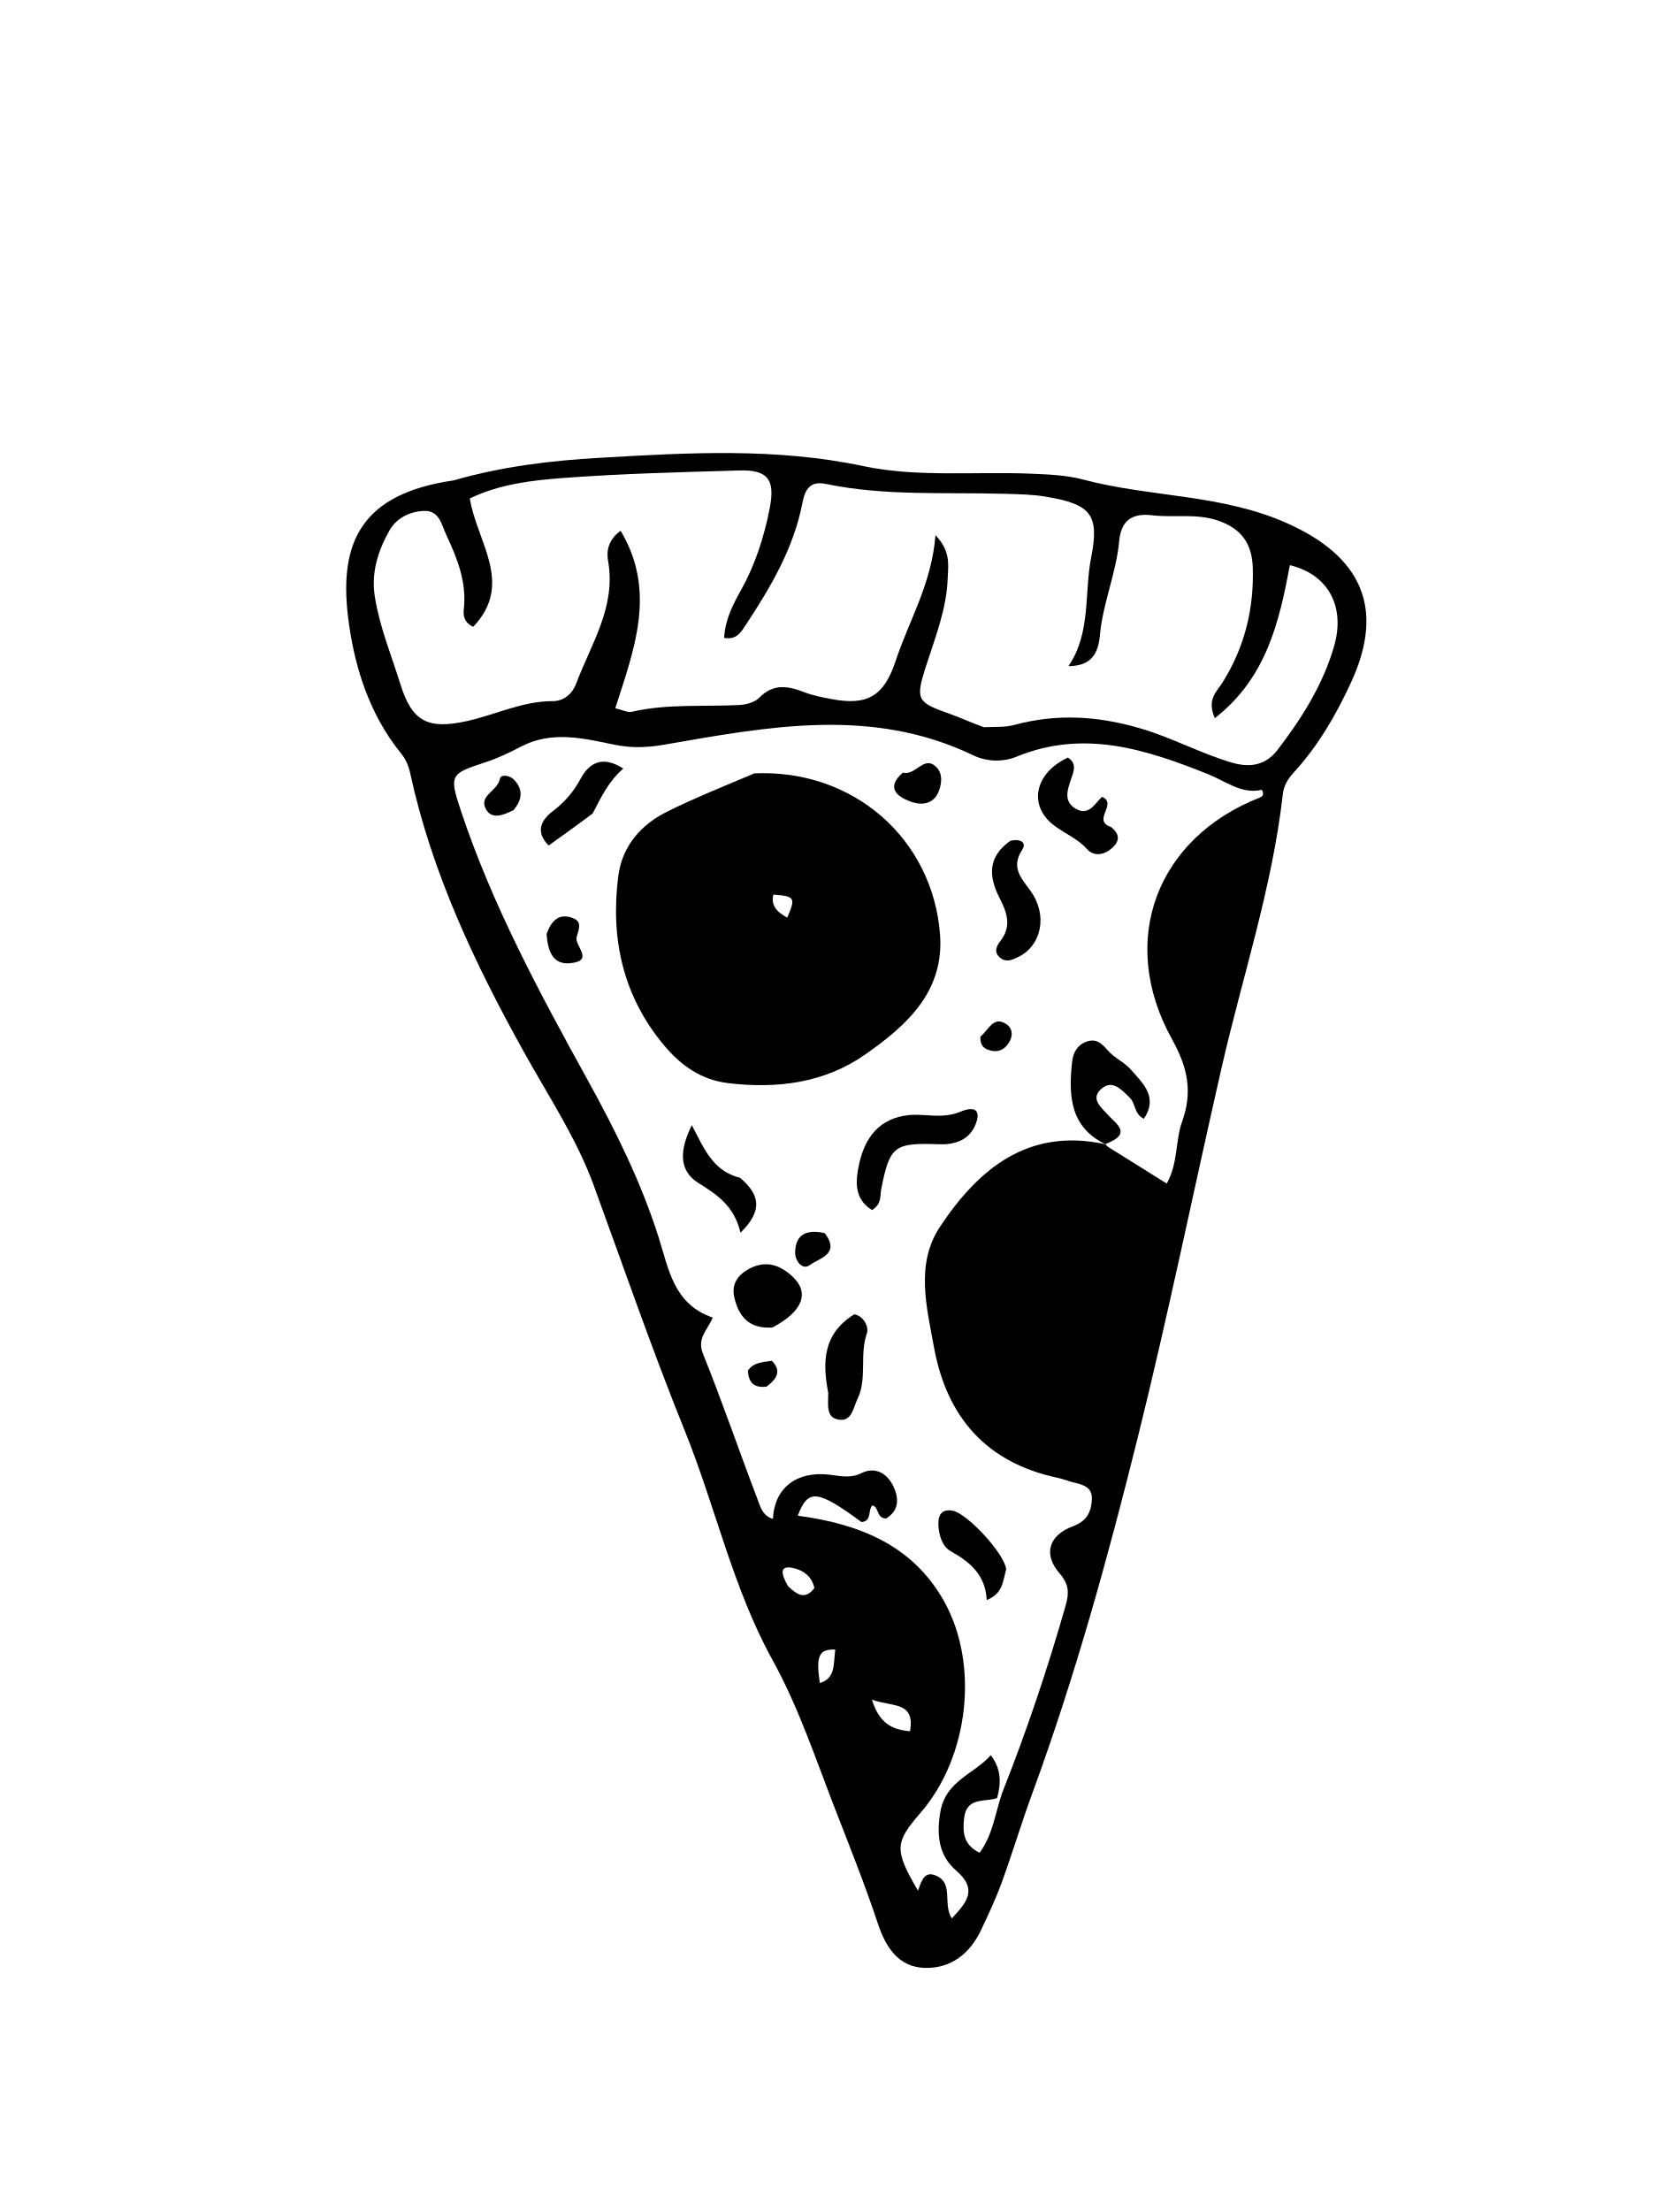
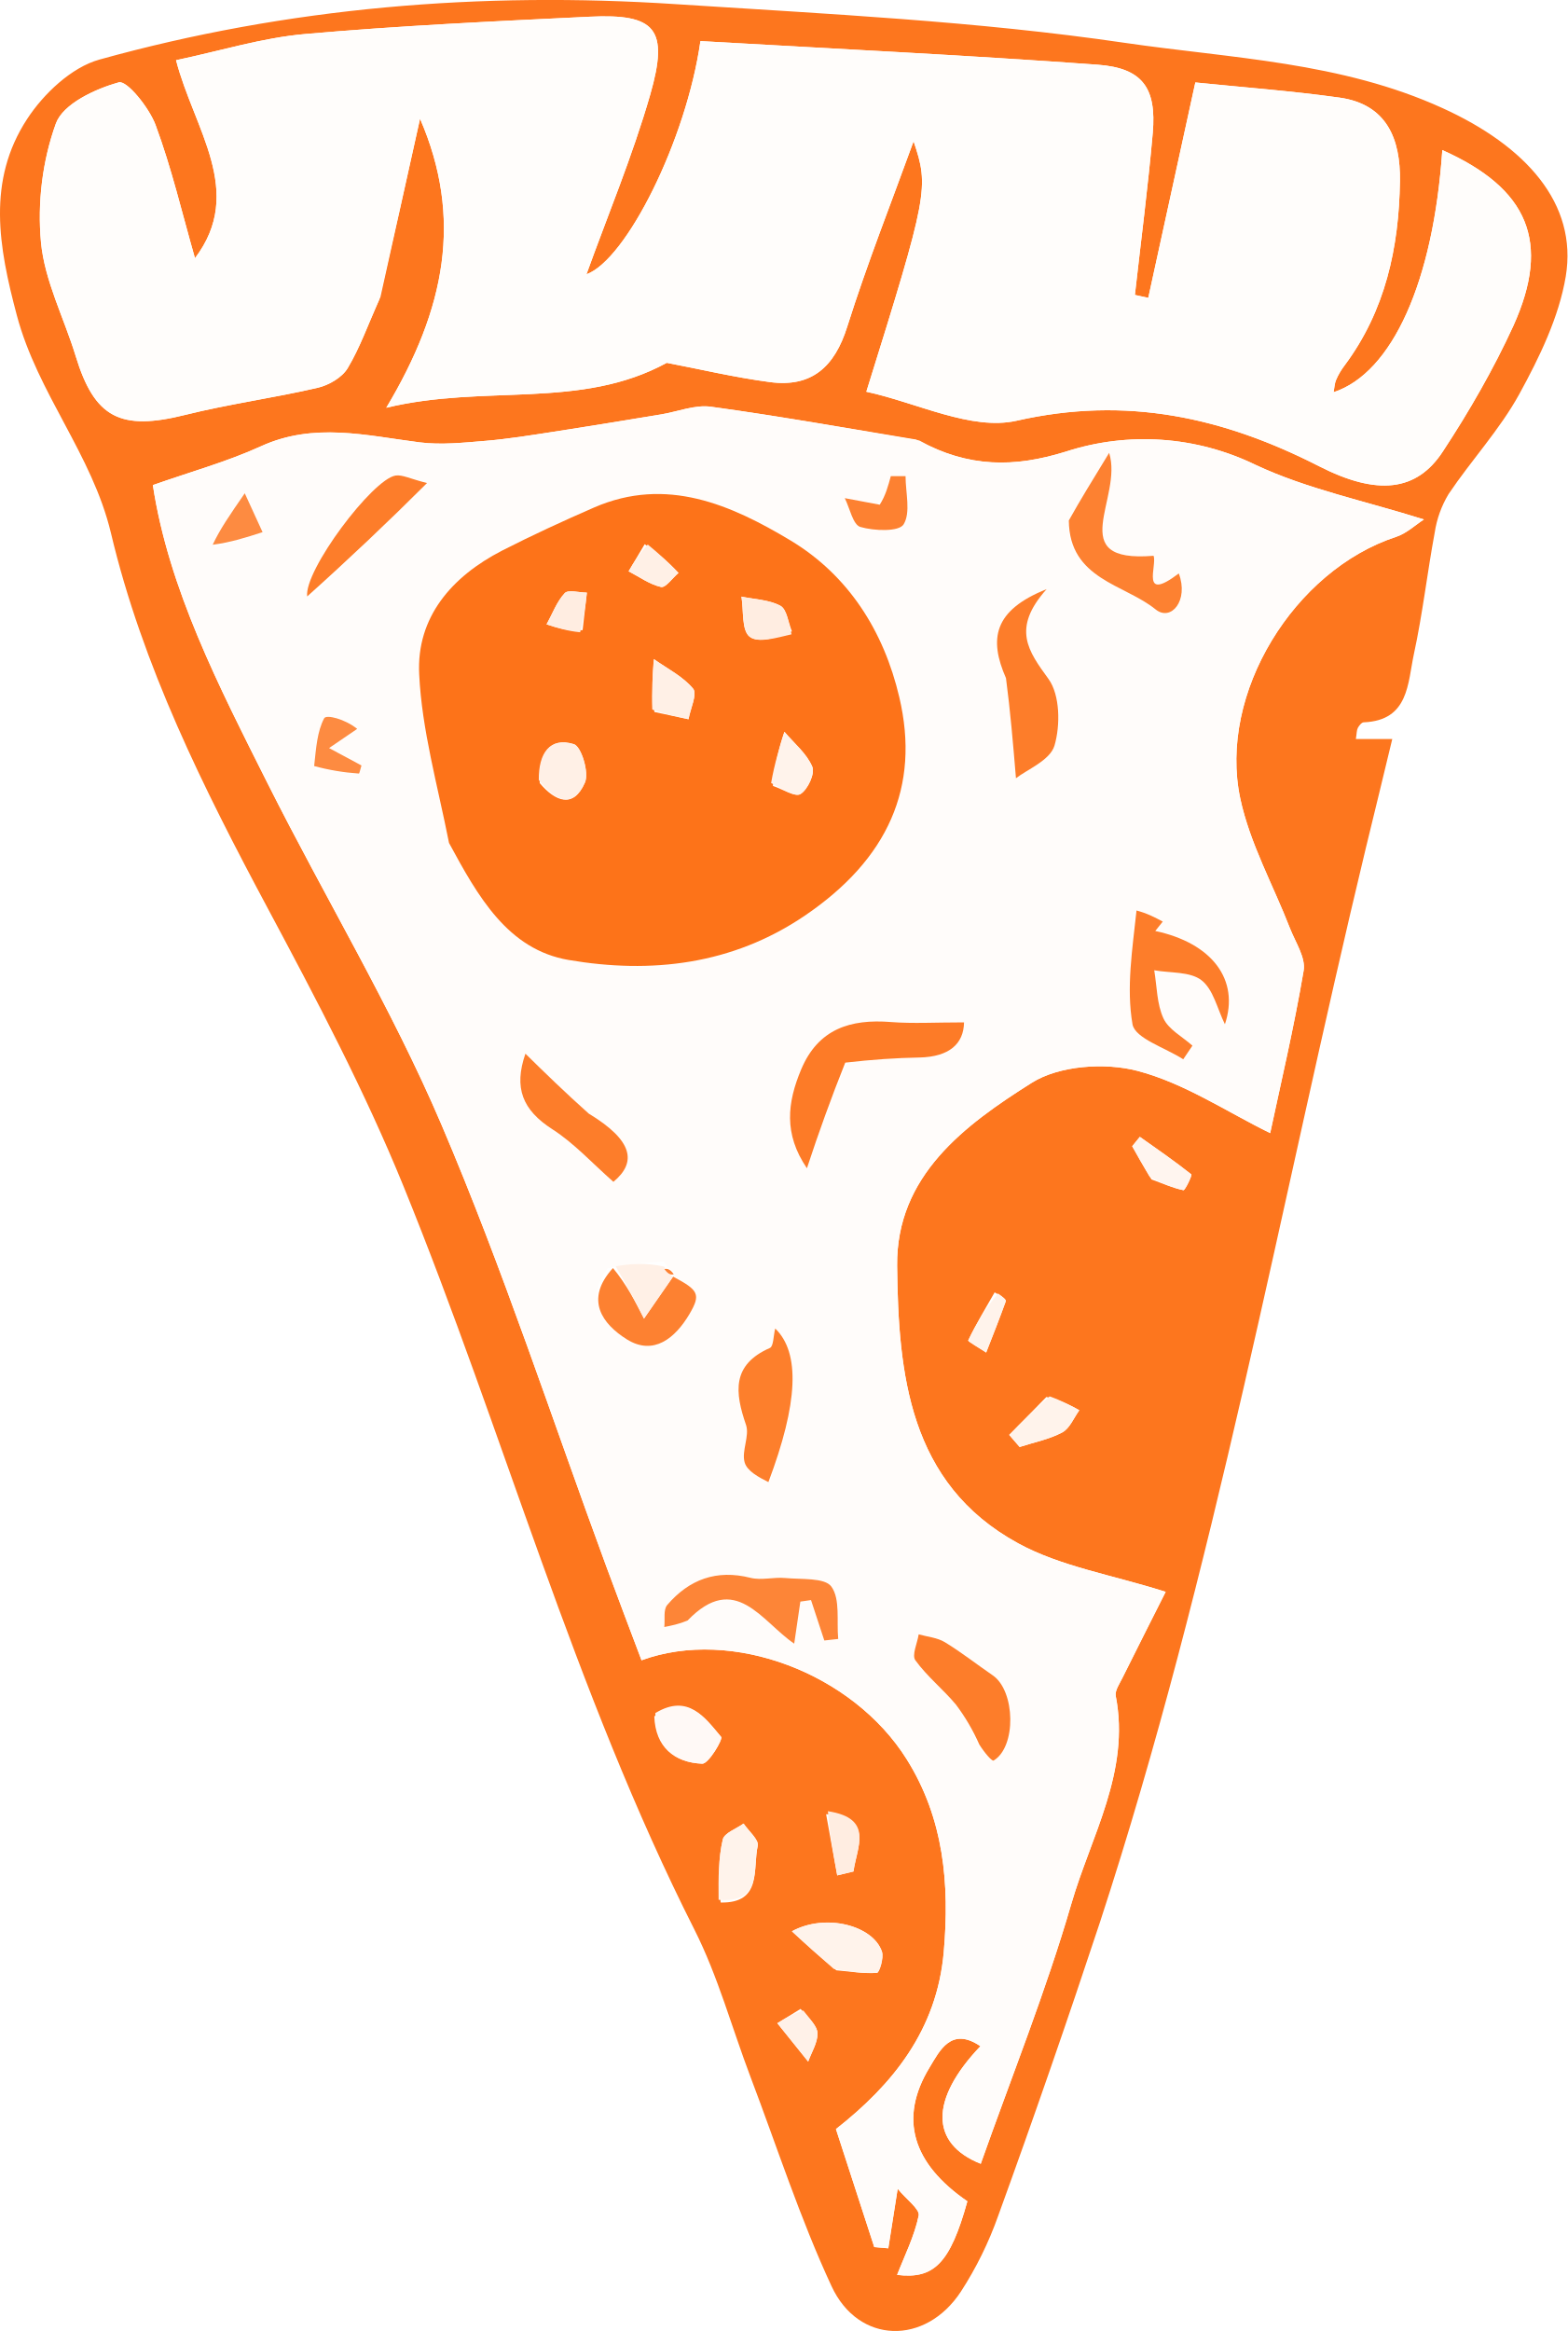
- <svg xmlns="http://www.w3.org/2000/svg" version="1.1" id="Layer_1" x="0px" y="0px" width="100%" viewBox="0 0 304 400" enable-background="new 0 0 304 400" xml:space="preserve">
-   <path fill="#000000" opacity="1" stroke="none" d=" M82.078,86.912   C90.994,84.355 99.761,83.326 108.548,82.822   C124.461,81.909 140.264,80.951 156.231,84.326   C166.019,86.394 176.471,85.272 186.619,85.7   C189.762,85.833 192.993,85.958 196.005,86.759   C208.144,89.983 220.984,89.359 232.835,94.628   C246.383,100.651 250.669,110.025 244.481,123.447   C241.751,129.369 238.501,134.972 234.063,139.801   C233.007,140.95 232.303,142.152 232.124,143.73   C230.206,160.637 224.789,176.773 221.027,193.269   C215.928,215.625 211.347,238.093 205.807,260.357   C200.418,282.011 194.494,303.464 186.805,324.42   C184.857,329.73 183.236,335.16 181.301,340.476   C180.224,343.437 178.882,346.31 177.531,349.162   C175.51,353.428 172.113,356.131 167.364,356.019   C162.442,355.902 160.18,352.013 158.844,347.984   C156.485,340.87 153.698,333.936 150.992,326.957   C147.506,317.963 144.479,308.816 139.781,300.303   C132.574,287.242 129.46,272.564 123.909,258.837   C117.981,244.175 112.835,229.225 107.409,214.377   C104.355,206.02 99.288,198.375 94.919,190.525   C85.978,174.463 78.145,157.97 74.222,139.865   C73.943,138.576 73.461,137.398 72.568,136.298   C66.723,129.1 64.027,120.291 62.975,111.557   C61.333,97.916 65.558,89.306 82.078,86.912  M181.337,324.363   C185.755,313.243 189.564,301.92 192.845,290.41   C193.494,288.133 193.428,286.596 191.716,284.623   C188.744,281.197 189.745,277.759 194.16,276.116   C196.723,275.163 197.455,273.487 197.577,271.274   C197.714,268.783 195.601,268.563 193.844,268.082   C193.043,267.863 192.267,267.542 191.458,267.372   C178.534,264.661 171.323,256.43 169.008,243.745   C167.669,236.414 165.62,228.651 170.113,221.904   C177.107,211.399 186.104,203.971 200.022,207.009   C200.022,207.009 199.99,206.99 200.47,207.464   C203.953,209.642 207.437,211.82 211.122,214.123   C213.2,210.442 212.651,206.411 213.91,202.9   C215.835,197.536 214.934,193.145 212.087,188.025   C202.186,170.216 209.252,151.604 228.017,144.269   C228.457,144.097 228.805,143.711 228.329,142.89   C224.691,143.738 221.807,141.34 218.621,140.066   C207.357,135.563 196.116,131.895 183.937,136.899   C181.521,137.891 178.58,137.83 176.101,136.64   C157.716,127.812 138.909,131.483 120.146,134.731   C117.122,135.255 114.283,135.359 111.282,134.745   C105.596,133.583 99.866,132.123 94.214,135.1   C92.159,136.183 90.026,137.189 87.823,137.908   C81.535,139.961 81.241,140.177 83.348,146.528   C89.039,163.675 97.583,179.525 106.264,195.255   C111.352,204.475 115.99,213.798 119.182,223.849   C120.993,229.551 121.889,235.966 128.973,238.368   C128.014,240.657 126.068,242.105 127.193,244.889   C130.679,253.522 133.683,262.349 137.006,271.05   C137.529,272.417 137.911,274.216 139.859,274.786   C140.134,269.193 144.116,266.086 150.099,266.793   C152.081,267.028 153.886,267.501 155.884,266.506   C158.167,265.368 160.267,266.361 161.419,268.449   C162.699,270.767 162.865,273.174 160.347,274.719   C158.501,274.652 159.137,272.639 157.849,272.349   C156.999,273.236 157.822,275.214 155.879,275.355   C147.893,269.474 146.202,269.313 144.362,274.214   C155.342,275.666 165.1,279.461 170.818,289.663   C177.286,301.202 175.243,317.939 166.611,327.909   C161.872,333.382 161.8,334.634 166.107,342.051   C166.665,340.487 167.206,338.643 168.945,339.177   C172.825,340.368 170.455,344.466 172.249,347.053   C174.901,344.177 177.037,341.863 172.966,338.358   C169.9,335.718 169.441,332.056 170.147,327.847   C171.102,322.153 176.19,321.033 179.284,317.541   C181.177,320.033 181.18,322.505 180.429,325.294   C178.188,326.069 174.91,325.053 174.463,328.9   C174.162,331.488 174.331,333.756 177.256,335.191   C179.626,332.004 179.995,328.367 181.337,324.363  M178.038,131.568   C179.852,131.451 181.745,131.633 183.465,131.168   C191.236,129.066 198.682,129.504 206.496,131.816   C212.112,133.478 217.197,136.265 222.774,137.934   C226.456,139.036 229.168,138.287 231.198,135.635   C235.554,129.945 239.397,123.881 241.41,116.899   C243.481,109.714 240.341,103.922 233.405,102.247   C231.476,112.52 229.158,122.662 219.826,129.924   C218.34,126.522 220.157,125.15 221.164,123.555   C225.201,117.165 226.931,110.172 226.692,102.663   C226.556,98.391 224.669,95.625 220.377,94.173   C216.407,92.83 212.441,93.695 208.519,93.222   C204.698,92.76 202.847,94.301 202.513,97.924   C201.977,103.742 199.539,109.145 199.024,114.998   C198.671,119.01 196.753,120.498 193.334,120.514   C197.452,114.505 196.161,107.367 197.456,100.797   C198.999,92.977 197.279,91.226 189.305,89.862   C186.863,89.444 184.344,89.409 181.856,89.336   C171.057,89.021 160.203,89.778 149.506,87.562   C146.766,86.994 145.722,88.271 145.209,90.943   C143.645,99.105 139.504,106.149 135.002,112.984   C134.159,114.265 133.33,115.821 131.035,115.406   C131.219,112.069 132.612,109.412 134.043,106.846   C136.67,102.135 138.284,97.116 139.298,91.853   C140.277,86.772 138.972,84.961 133.766,85.114   C123.133,85.425 112.487,85.681 101.885,86.475   C96.201,86.9 90.401,87.586 85.011,90.171   C86.259,98.003 93.073,105.591 85.627,113.398   C83.936,112.583 83.796,111.348 83.925,110.214   C84.481,105.346 82.755,101.043 80.768,96.797   C79.881,94.9 79.504,92.297 76.675,92.432   C74.084,92.556 71.721,93.737 70.432,96.043   C68.384,99.706 67.138,103.599 67.828,107.964   C68.693,113.436 70.818,118.516 72.442,123.748   C74.554,130.552 77.41,132.023 84.519,130.447   C89.696,129.3 94.553,126.833 100.02,126.849   C102.052,126.855 103.593,125.454 104.234,123.738   C106.927,116.531 111.524,109.811 110.033,101.471   C109.683,99.511 110.185,97.569 112.304,96.021   C118.877,107.011 114.722,117.538 111.333,128.136   C112.728,128.46 113.587,128.944 114.295,128.779   C120.696,127.294 127.208,127.871 133.672,127.551   C134.941,127.488 136.538,127.096 137.361,126.25   C139.919,123.62 142.576,124.077 145.529,125.226   C147.065,125.823 148.727,126.137 150.357,126.452   C156.929,127.722 159.952,125.982 162.061,119.591   C164.469,112.294 168.597,105.621 169.275,96.821   C172.104,99.741 171.566,102.317 171.488,104.61   C171.3,110.168 169.232,115.316 167.553,120.535   C165.627,126.524 165.904,127.063 171.717,129.09   C173.599,129.746 175.408,130.612 178.038,131.568  M164.675,313.206   C165.614,307.754 161.487,308.844 157.773,307.491   C159.06,311.573 161.199,312.922 164.675,313.206  M142.592,286.959   C144.117,288.403 145.648,289.581 147.366,287.297   C146.9,285.216 145.484,284.216 143.912,283.779   C141.022,282.977 141.202,284.543 142.592,286.959  M151.142,298.43   C148.208,298.314 147.601,299.559 148.353,304.483   C151.25,303.616 150.79,301.026 151.142,298.43  z" />
-   <path fill="#000000" opacity="1" stroke="none" d=" M136.506,139.912   C154.345,139.116 168.732,151.655 170.096,168.987   C170.917,179.421 164.036,185.537 156.567,190.768   C149.163,195.953 140.565,197.019 131.681,195.942   C126.927,195.365 123.291,192.804 120.314,189.293   C112.723,180.341 110.413,169.81 111.889,158.437   C112.572,153.175 115.903,149.254 120.597,146.9   C125.644,144.369 130.915,142.286 136.506,139.912  M142.449,166.01   C144.02,162.426 143.845,162.13 139.946,161.848   C139.498,163.721 140.429,164.93 142.449,166.01  z" />
-   <path fill="#000000" opacity="1" stroke="none" d=" M173.651,201.18   C176.837,199.829 177.444,201.238 176.492,203.512   C175.319,206.31 172.731,207.116 169.906,207.013   C161.796,206.716 161.002,207.301 159.461,215.126   C159.214,216.379 159.574,217.847 157.794,218.915   C154.45,216.873 154.807,213.5 155.49,210.461   C156.54,205.792 159.125,202.296 164.419,201.74   C167.379,201.428 170.392,202.478 173.651,201.18  z" />
-   <path fill="#000000" opacity="1" stroke="none" d=" M200.04,207.016   C193.6,203.886 193.349,198.2 193.99,192.172   C194.177,190.415 194.96,188.966 196.751,188.4   C198.431,187.869 199.41,188.814 200.486,190.061   C201.642,191.4 203.464,192.162 204.627,193.497   C206.783,195.973 209.631,198.458 206.991,202.4   C205.181,201.53 205.518,199.653 204.465,198.621   C203.024,197.211 201.381,195.303 199.424,196.879   C197.159,198.702 199.211,200.301 200.558,201.771   C202.02,203.366 204.841,205.047 200.3,206.864   C199.99,206.99 200.022,207.009 200.04,207.016  z" />
-   <path fill="#000000" opacity="1" stroke="none" d=" M182.844,152.101   C184.659,151.708 185.849,152.39 184.96,153.756   C182.9,156.917 184.742,158.783 186.46,161.152   C189.654,165.559 188.478,171.096 184.236,173.144   C183.191,173.649 182.083,174.171 180.986,173.274   C179.739,172.256 180.347,171.113 181.046,170.207   C183.142,167.49 182.178,165.027 180.831,162.37   C178.961,158.679 178.607,155.064 182.844,152.101  z" />
-   <path fill="#000000" opacity="1" stroke="none" d=" M201.03,149.61   C203.114,151.25 202.262,152.641 200.832,153.746   C199.536,154.748 197.814,154.854 196.733,153.643   C195.022,151.725 192.702,150.818 190.752,149.345   C185.977,145.737 187.227,139.817 193.254,137.055   C194.938,138.157 194.272,139.606 193.794,141.004   C193.134,142.939 192.422,144.999 194.651,146.306   C197.026,147.699 198.097,145.376 199.412,144.158   C202.342,145.433 197.493,148.424 201.03,149.61  z" />
-   <path fill="#000000" opacity="1" stroke="none" d=" M139.763,240.168   C135.449,240.447 133.643,238.071 132.874,234.702   C132.32,232.273 133.529,230.591 135.697,229.475   C138.683,227.939 141.227,228.905 143.417,230.955   C146.535,233.874 145.281,237.267 139.763,240.168  z" />
-   <path fill="#000000" opacity="1" stroke="none" d=" M149.872,251.981   C148.742,246.171 149.037,241.24 154.568,237.783   C156.209,237.999 157.281,240.038 156.864,241.221   C155.485,245.138 156.982,249.384 155.136,253.155   C154.37,254.72 154.183,257.161 151.827,256.835   C149.405,256.5 149.872,254.196 149.872,251.981  z" />
-   <path fill="#000000" opacity="1" stroke="none" d=" M182.08,283.904   C181.438,286.071 181.532,288.261 178.552,289.474   C178.306,284.815 175.467,282.573 172.007,280.617   C170.497,279.763 169.866,277.704 169.802,275.811   C169.742,274.03 170.46,272.9 172.489,273.332   C175.017,273.869 181.682,280.924 182.08,283.904  z" />
-   <path fill="#000000" opacity="1" stroke="none" d=" M107.246,147.168   C104.479,149.251 101.952,151.054 99.279,152.963   C96.687,150.354 98.088,148.22 100.079,146.713   C102.259,145.064 103.819,143.182 105.122,140.784   C106.684,137.91 109.138,136.679 112.788,139.047   C110.13,141.361 108.815,144.13 107.246,147.168  z" />
-   <path fill="#000000" opacity="1" stroke="none" d=" M133.907,213.073   C137.496,216.109 138.098,218.998 133.991,223.007   C132.833,218.117 129.724,216.116 126.344,213.993   C122.819,211.779 122.927,208.108 125.186,203.559   C127.452,207.903 129.056,211.887 133.907,213.073  z" />
-   <path fill="#000000" opacity="1" stroke="none" d=" M163.362,139.786   C165.795,140.36 167.208,136.49 169.47,138.82   C170.484,139.863 170.43,141.307 170.066,142.583   C169.214,145.573 166.813,145.837 164.514,144.921   C162.317,144.047 160.28,142.511 163.362,139.786  z" />
-   <path fill="#000000" opacity="1" stroke="none" d=" M98.902,168.991   C99.773,166.493 101.182,165.225 103.502,166.034   C105.416,166.702 104.773,167.918 104.34,169.551   C103.928,171.104 107.666,173.838 103.147,174.26   C99.992,174.554 99.139,172.025 98.902,168.991  z" />
-   <path fill="#000000" opacity="1" stroke="none" d=" M92.908,146.579   C90.9,147.56 88.846,148.309 87.851,146.235   C86.711,143.861 90.097,143.054 90.457,140.896   C90.599,140.044 92.229,140.246 92.985,141.03   C94.588,142.694 94.654,144.503 92.908,146.579  z" />
-   <path fill="#000000" opacity="1" stroke="none" d=" M149.243,223.09   C152.144,226.936 148.151,227.642 146.583,228.84   C145.214,229.885 143.84,228.148 143.883,226.511   C143.967,223.292 145.963,222.361 149.243,223.09  z" />
-   <path fill="#000000" opacity="1" stroke="none" d=" M177.406,187.544   C178.905,186.305 179.72,183.834 181.968,185.186   C183.254,185.959 183.378,187.412 182.517,188.715   C181.556,190.17 180.178,190.513 178.596,189.836   C177.778,189.485 177.346,188.783 177.406,187.544  z" />
-   <path fill="#000000" opacity="1" stroke="none" d=" M138.686,250.872   C136.197,251.141 135.463,249.888 135.318,247.974   C136.404,246.411 138.072,246.448 139.677,246.187   C141.468,248.049 140.601,249.439 138.686,250.872  z" />
+ <svg xmlns="http://www.w3.org/2000/svg" id="Layer_1" viewBox="0 0 183.86 273.37">
+   <defs>
+     <style>.cls-1{fill:#fff1e8;}.cls-1,.cls-2,.cls-3,.cls-4,.cls-5,.cls-6,.cls-7,.cls-8,.cls-9,.cls-10,.cls-11,.cls-12,.cls-13,.cls-14,.cls-15,.cls-16{stroke-width:0px;}.cls-2{fill:#fff5ef;}.cls-3{fill:#ffede1;}.cls-4{fill:#fffdfb;}.cls-5{fill:#fd7b27;}.cls-6{fill:#fffcfa;}.cls-7{fill:#fd761e;}.cls-8{fill:#fd8537;}.cls-9{fill:#fd8b41;}.cls-10{fill:#fd7d2a;}.cls-11{fill:#fd8131;}.cls-12{fill:#fff9f6;}.cls-13{fill:#fff3eb;}.cls-14{fill:#fd7319;}.cls-15{fill:#fff0e6;}.cls-16{fill:#fd7f2c;}</style>
+   </defs>
+   <path class="cls-7" d="m160.26,99.24c-10.2,42.4-17.78,85.04-31.24,126.2-3.81,11.52-7.78,22.98-11.92,34.38-1.11,3.14-2.58,6.14-4.39,8.93-4.15,6.33-12.01,6.19-15.17-.63-3.7-7.96-6.4-16.36-9.52-24.58-2.18-5.75-3.8-11.76-6.55-17.21-14.15-28-22.37-58.29-34.13-87.19-4.55-11.18-10.23-21.95-15.93-32.61-7.55-14.12-14.69-28.4-18.4-44.03-2.2-9.2-8.6-16.37-11.03-25.5C-.17,28.94-1.55,21.2,3.18,13.96c1.93-2.96,5.2-6.06,8.47-6.97C33.77.84,56.43-1.01,79.31.49c17.57,1.14,35.22,1.98,52.6,4.53,12.5,1.83,25.38,2.22,37.32,7.67,9.73,4.43,15.85,11.17,14.43,19.73-.8,4.78-3.08,9.47-5.45,13.8-2.29,4.17-5.63,7.75-8.3,11.73-.83,1.38-1.38,2.91-1.62,4.5-.88,4.74-1.42,9.54-2.44,14.24-.74,3.43-.58,7.8-5.88,8.02-.25,0-.55.38-.7.66-.14.26-.12.62-.23,1.3h4.27c-1.03,4.26-1.98,8.22-3.05,12.58m-52.79-47.7c-8.02-1.32-16.03-2.74-24.08-3.85-1.88-.26-3.9.58-5.85.9-4.23.7-8.46,1.4-12.7,2.05-2.61.4-5.24.83-7.87,1.05-2.57.21-5.2.5-7.74.18-6.25-.8-12.4-2.39-18.63.46-3.95,1.8-8.19,2.97-12.67,4.55,1.86,12.21,7.75,23.6,13.48,35.02,6.72,13.37,14.51,26.26,20.37,39.98,7.24,16.95,12.97,34.54,19.35,51.85,1.35,3.67,2.75,7.32,4.12,10.97,10.62-3.88,24.79,1.53,31.1,11.61,4.37,6.96,5.05,14.63,4.35,22.61-.8,9.12-5.95,15.5-12.64,20.76l4.49,13.84,1.65.14,1.1-6.98c1.03,1.27,2.62,2.4,2.46,3.15-.51,2.44-1.67,4.73-2.53,6.95,4.3.52,6.2-1.3,8.24-8.63-6.46-4.44-8.06-9.73-4.45-15.67,1.2-1.97,2.54-4.86,5.98-2.52-5.95,6.25-5.91,11.42.04,13.79,3.6-10.16,7.63-20.18,10.63-30.5,2.3-7.94,6.93-15.5,5.2-24.36-.11-.63.45-1.43.78-2.1,1.88-3.79,3.8-7.56,5.08-10.12-6.3-2-12.3-2.95-17.32-5.7-12.83-7-14.04-19.91-14.18-32.53-.11-10.58,7.95-16.52,15.78-21.46,3.23-2.03,8.58-2.4,12.41-1.4,5.52,1.44,10.52,4.83,15.57,7.3,1.22-5.74,2.79-12.36,3.92-19.06.26-1.52-.95-3.31-1.59-4.94-1.97-5.08-4.72-9.99-5.84-15.25-2.62-12.34,6.35-26.77,18.28-30.68,1.23-.4,2.28-1.4,3.26-2.04-7-2.2-13.7-3.57-19.74-6.4-6.95-3.38-14.93-3.94-22.28-1.55-6,1.86-11.36,1.92-17.53-1.42m-62.84-16.73l4.64-20.9c5.04,11.64,3,22.27-3.96,33.9,11.64-2.8,22.77.26,32.9-5.27,3.74.71,7.9,1.7,12.1,2.26,4.9.65,7.59-1.78,9.07-6.5,2.35-7.44,5.23-14.7,7.78-21.74,1.84,5.41,1.7,6.18-5.54,29.37,5.94,1.28,12.3,4.6,17.63,3.4,12.9-2.93,24.23-.4,35.48,5.34,6.8,3.47,11.45,2.99,14.53-1.76,3.12-4.69,5.88-9.61,8.26-14.72,4.44-9.84,1.74-16.1-8.34-20.6-1.04,15.38-5.85,26.13-12.75,28.4.1-.5.1-1.02.3-1.45.25-.6.6-1.18,1-1.7,4.77-6.42,6.37-13.83,6.48-21.61.08-4.9-1.52-9.01-7.08-9.79-5.66-.8-11.37-1.21-16.92-1.78l-5.52,25.26-1.57-.34c.71-6.33,1.54-12.66,2.1-19,.45-5.25-1.18-7.61-6.47-8-15.51-1.13-31.06-1.88-46.59-2.77-1.66,11.63-8.71,25.66-13.37,27.35,2.46-6.83,5.4-13.84,7.49-21.09,2.2-7.7.62-9.49-7.11-9.12-11.14.54-22.28,1.05-33.38,2.03-5.03.44-9.95,1.98-15.14,3.07,2.09,8.08,8.15,15.4,2.22,23.22-1.52-5.31-2.75-10.58-4.62-15.62-.76-2.04-3.37-5.27-4.32-5-2.77.77-6.52,2.52-7.37,4.81-1.59,4.47-2.19,9.23-1.75,13.96.43,4.52,2.7,8.86,4.06,13.3,2.22,7.3,5.25,8.83,12.89,6.92,5.1-1.27,10.36-1.98,15.5-3.17,1.3-.3,2.86-1.2,3.52-2.3,1.44-2.4,2.37-5.08,3.85-8.36m53.47,196.25c1.6.14,3.2.4,4.77.3.28-.03.82-1.76.58-2.49-1.02-3.06-6.6-4.55-10.56-2.39,1.65,1.52,3.13,2.88,5.21,4.58m-21.35-29.78c.13,3.61,2.33,5.4,5.62,5.55.74.03,2.45-2.87,2.22-3.14-1.92-2.27-3.85-5.13-7.84-2.41m7.78,21.83c4.92.1,3.74-3.97,4.35-6.65.16-.7-1.07-1.73-1.66-2.61-.85.61-2.26,1.1-2.44,1.87-.51,2.19-.52,4.5-.25,7.39m38.21-59.29l-4.36,4.45,1.22,1.42c1.68-.55,3.47-.9,5-1.71.88-.47,1.35-1.7,2-2.6-1.2-.71-2.5-1.24-3.86-1.56m-25.84,48.93l1.3,7.18,1.91-.46c.39-2.87,2.46-6.23-3.21-6.72m19.77-61.2c-1.07,1.86-2.18,3.71-3.1,5.64-.06.11,1.37.93,2.1,1.42.79-2,1.58-4,2.3-6.01.07-.18-.33-.52-1.3-1.05m-22.76,84.03l-2.73,1.69,3.62,4.5c.4-1.1,1.09-2.19,1.1-3.28,0-.84-.87-1.67-2-2.91m41.17-97.27c1.24.45,2.46,1,3.74,1.26.2.04,1.05-1.75.93-1.85-1.95-1.55-4-2.97-6.04-4.4l-.9,1.1c.61,1.08,1.22,2.17,2.27,3.89h0Z" />
+   <path class="cls-6" d="m107.85,51.67c5.8,3.22,11.15,3.16,17.15,1.3,7.35-2.39,15.33-1.83,22.28,1.55,6.03,2.83,12.75,4.2,19.74,6.4-.98.63-2.03,1.63-3.26,2.04-11.93,3.9-20.9,18.34-18.28,30.68,1.12,5.26,3.87,10.17,5.84,15.25.64,1.63,1.85,3.42,1.6,4.94-1.14,6.7-2.71,13.32-3.93,19.05-5.05-2.46-10.05-5.85-15.57-7.3-3.83-1-9.18-.62-12.4,1.41-7.84,4.94-15.9,10.88-15.79,21.46.14,12.62,1.35,25.52,14.18,32.54,5.02,2.74,11.02,3.69,17.32,5.7-1.29,2.55-3.2,6.32-5.08,10.1-.33.68-.9,1.48-.77,2.11,1.72,8.86-2.9,16.42-5.21,24.36-3,10.32-7.04,20.34-10.63,30.5-5.95-2.37-6-7.54-.04-13.79-3.44-2.34-4.79.55-5.98,2.52-3.6,5.94-2.01,11.23,4.45,15.67-2.03,7.33-3.94,9.15-8.24,8.63.86-2.22,2.02-4.51,2.53-6.95.16-.75-1.43-1.88-2.47-3.15l-1.1,6.98-1.64-.14-4.5-13.84c6.7-5.25,11.85-11.64,12.65-20.76.7-7.98.02-15.65-4.34-22.61-6.32-10.08-20.49-15.5-31.11-11.61-1.37-3.65-2.77-7.3-4.12-10.97-6.39-17.31-12.11-34.9-19.35-51.85-5.86-13.72-13.65-26.6-20.37-39.98-5.73-11.41-11.62-22.8-13.48-35.02,4.48-1.58,8.72-2.74,12.67-4.55,6.24-2.85,12.38-1.25,18.63-.46,2.53.32,5.17.03,7.74-.18,2.63-.22,5.26-.65,7.88-1.05,4.23-.65,8.46-1.36,12.7-2.05,1.95-.32,3.96-1.16,5.84-.9,8.05,1.1,16.06,2.53,24.47,3.97m-28.8,97.45c-.38-.2-.77-.4-1.2-1.17-1.98.12-3.96.24-6.57.78-2.8,3.71-.6,6.56,2.23,8.34,3.15,1.97,5.69-.15,7.35-2.97,1.36-2.32,1.07-2.8-1.93-4.34,0,0,.06,0,.12-.64m-26.21-49.92c3.22,5.93,6.72,12.16,13.85,13.38,9.66,1.65,19.2.58,27.72-5.2,9.75-6.62,13.55-15.1,11.08-25.6-1.82-7.78-6-14.32-12.75-18.39-6.97-4.19-14.56-7.56-23.04-3.88-3.66,1.57-7.27,3.26-10.82,5.07-5.88,3.03-10.05,7.8-9.72,14.5.32,6.52,2.16,12.96,3.68,20.12m80.1,7.74c-.14,4.4-.86,8.92-.12,13.18.29,1.66,3.87,2.76,5.95,4.1l1.08-1.6c-1.17-1.04-2.8-1.88-3.4-3.19-.79-1.68-.76-3.74-1.08-5.64,1.88.34,4.19.13,5.53,1.16,1.4,1.07,1.86,3.35,2.76,5.17,1.75-5.22-1.5-9.52-8.17-10.94l.88-1.1c-1.05-.62-2.22-1.01-3.43-1.14m-33.44,17.45c2.78-.13,5.56-.32,8.34-.37,3.48-.08,5.18-1.6,5.22-4.12-3.37,0-5.98.16-8.57-.04-4.76-.38-8.54.8-10.54,5.57-1.6,3.85-2.08,7.54.68,11.59,1.56-4.58,2.85-8.38,4.87-12.63m-18.65,65.37c5.4-5.53,8.47.42,12.29,3l.72-4.93,1.25-.18,1.56,4.74,1.62-.18c-.19-2.1.27-4.67-.79-6.14-.78-1.08-3.54-.82-5.44-1-1.34-.13-2.78.29-4.05-.03-3.99-1-7.2.19-9.77,3.19-.47.55-.24,1.7-.34,2.58,1.04-.17,2.04-.52,2.95-1.05m37.34-109.89l.96,11.4c1.28-1.01,4-2.1,4.52-3.83.7-2.4.65-5.94-.7-7.81-2.35-3.25-4.38-5.9-.22-10.54-6.24,2.5-6.79,5.83-4.56,10.78m-27.84,93.65c3.26-8.96,3.51-14.88.56-17.72-.22.87-.2,2.09-.62,2.28-4.5,1.98-4.12,5.2-2.8,9.04.44,1.28-.54,3.03-.17,4.37.28,1.03,1.67,1.76,3.03,2.03m34.92-112.13c.14,6.57,6.6,7.1,10.26,10.08,1.8,1.46,3.92-1.04,2.72-4.22-4.55,3.46-2.51-.95-2.96-2.07-10.64.88-3.53-6.78-5.2-12.07-1.71,2.7-3.32,5.46-4.82,8.28m-10.42,143.61c.57.52,1.47,1.58,1.67,1.47,2.7-1.6,2.57-8.16-.1-10-1.87-1.29-3.67-2.7-5.61-3.88-.89-.54-2.04-.63-3.07-.92-.16,1.03-.83,2.44-.4,3.04,1.38,1.9,3.27,3.4,4.77,5.2,1.07,1.3,1.84,2.84,2.74,5.1m-46.16-74.5l-7.08-6.94c-1.39,4.02-.35,6.6,3.17,8.87,2.54,1.63,4.63,3.94,7.15,6.15,2.76-2.27,2.33-4.83-3.24-8.09m-32.32-60.43l13.7-13.42c-2-.5-2.89-1-3.7-.88-2.68.41-10.74,11.12-10,14.3m66.44-10.96l-3.74-.7c.6,1.2.96,3.14,1.83,3.4,1.61.46,4.52.57,5.07-.31.86-1.4.23-3.72.23-5.65h-1.73c-.31,1.14-.62,2.28-1.66,3.26m-65.8,31.08c1.69.19,3.38.38,5.07.53.06,0,.17-.53.3-.95l-3.8-2.04,3.3-2.25c-1.46-1.17-3.63-1.71-3.88-1.24-.82,1.56-.94,3.48-1,5.95m-11.89-25.96l5.67-1.82-2.09-4.56c-1.83,2.65-2.88,4.17-3.58,6.38Z" />
+   <path class="cls-4" d="m44.46,35.18c-1.3,2.92-2.24,5.6-3.68,8-.66,1.1-2.22,2-3.53,2.3-5.13,1.19-10.38,1.9-15.5,3.17-7.63,1.91-10.66.38-12.88-6.91-1.36-4.45-3.63-8.79-4.06-13.3-.43-4.61.16-9.65,1.75-13.97.85-2.3,4.6-4.04,7.37-4.81.95-.27,3.56,2.96,4.32,5,1.87,5.04,3.1,10.3,4.62,15.62,5.93-7.82-.13-15.14-2.22-23.22,5.19-1.09,10.11-2.63,15.14-3.07,11.1-.98,22.24-1.5,33.38-2.03,7.73-.37,9.32,1.42,7.1,9.12-2.08,7.25-5.02,14.26-7.48,21.09,4.66-1.7,11.71-15.72,13.37-27.35,15.53.9,31.08,1.64,46.6,2.77,5.28.39,6.91,2.75,6.45,8-.55,6.34-1.38,12.67-2.09,19l1.57.34,5.52-25.26c5.55.57,11.26.99,16.92,1.78,5.56.78,7.16,4.88,7.08,9.79-.11,7.78-1.7,15.19-6.49,21.6-.4.53-.74,1.1-1,1.7-.18.44-.2.96-.3,1.46,6.9-2.27,11.72-13.02,12.76-28.4,10.08,4.5,12.78,10.76,8.34,20.6-2.3,5.1-5.2,10-8.26,14.72-3.08,4.75-7.74,5.23-14.53,1.76-11.25-5.74-22.58-8.27-35.48-5.34-5.33,1.2-11.7-2.12-17.63-3.4,7.24-23.19,7.38-23.96,5.54-29.37-2.55,7.03-5.43,14.3-7.78,21.74-1.48,4.72-4.18,7.15-9.07,6.5-4.2-.55-8.36-1.55-12.1-2.26-10.13,5.53-21.26,2.47-32.9,5.27,6.96-11.63,9-22.26,3.96-33.9-1.56,7.1-3.16,14.18-4.8,21.26h-.01Z" />
+   <path class="cls-13" d="m97.8,230.9c-1.66-1.44-3.3-2.9-4.91-4.4,3.96-2.17,9.54-.68,10.56,2.38.24.73-.3,2.46-.58,2.48-1.57.12-3.17-.15-5.07-.46h0Z" />
+   <path class="cls-12" d="m76.87,200.9c3.87-2.33,5.8.53,7.72,2.8.23.27-1.48,3.17-2.22,3.14-3.29-.14-5.49-1.94-5.5-5.94Z" />
+   <path class="cls-13" d="m84.29,222.8c-.03-2.57-.02-4.88.49-7.07.18-.77,1.6-1.26,2.44-1.87.6.88,1.82,1.9,1.66,2.61-.6,2.68.57,6.75-4.59,6.33h0Zm38.83-59.04c1.41.5,2.45,1.07,3.48,1.63-.65.9-1.12,2.13-2,2.6-1.53.82-3.32,1.16-5,1.7l-1.22-1.41c1.51-1.58,3.09-3.09,4.74-4.52Z" />
+   <path class="cls-3" d="m97.11,212.41c5.46.84,3.39,4.2,3,7.07l-1.9.46c-.44-2.4-.88-4.79-1.1-7.53Z" />
+   <path class="cls-13" d="m117.06,151.69c.58.4.98.74.92.92-.73,2.02-1.52,4.01-2.3,6.01-.74-.49-2.17-1.3-2.11-1.42.93-1.98,2.1-3.83,3.5-5.51h0Z" />
+   <path class="cls-1" d="m94.23,235.79c.8,1.04,1.66,1.87,1.66,2.7,0,1.1-.7,2.19-1.1,3.28l-3.61-4.5c.9-.56,1.82-1.12,3.05-1.48Z" />
+   <path class="cls-2" d="m134.85,138c-.83-1.4-1.44-2.49-2.04-3.58l.89-1.1c2.03,1.44,4.09,2.86,6.04,4.4.12.1-.74,1.9-.93,1.86-1.28-.27-2.5-.81-3.97-1.58h0Z" />
+   <path class="cls-14" d="m52.67,98.86c-1.35-6.82-3.19-13.26-3.5-19.78-.34-6.7,3.83-11.47,9.71-14.5,3.54-1.81,7.17-3.48,10.82-5.07,8.48-3.68,16.07-.3,23.04,3.88,6.76,4.07,10.93,10.61,12.75,18.39,2.47,10.5-1.33,18.98-11.08,25.6-8.51,5.78-18.06,6.85-27.72,5.2-7.13-1.22-10.63-7.45-14.02-13.72m24.09-15.36l4,.85c.22-1.23,1.06-2.96.54-3.58-1.18-1.44-3.02-2.35-4.6-3.47-.22,2.06-.2,4.14.06,6.2m13.9,8.67c1.1.36,2.6,1.34,3.24.95.85-.53,1.72-2.4,1.38-3.2-.65-1.55-2.13-2.75-3.27-4.1-.72,2.05-1.17,4.18-1.35,6.35m2.23-18.13c-.43-1.04-.58-2.57-1.35-3-1.32-.71-3.03-.75-4.57-1.07.27,1.63,0,3.95.96,4.7,1.02.8,3.2.11,4.96-.63m-29.58,17.8c1.82,2.16,3.95,3.03,5.3-.06.52-1.17-.43-4.25-1.3-4.51-2.82-.86-4.15,1.05-4,4.56m5.03-17.93l.5-4.4c-.9,0-2.19-.38-2.6.06-.94,1-1.44,2.42-2.13,3.66,1.22.4,2.44.8,4.23.68m7.28-10.08l-1.89,3.18c1.26.65,2.47,1.54,3.8,1.84.54.12,1.36-1.06,2.06-1.65-1.19-1.28-2.52-2.41-3.97-3.37Z" />
+   <path class="cls-10" d="m133.31,106.78c1.25.33,2.17.81,3.08,1.3l-.88,1.1c6.66,1.42,9.92,5.72,8.17,10.94-.9-1.82-1.36-4.1-2.76-5.17-1.34-1.03-3.65-.82-5.53-1.16.32,1.9.3,3.96,1.08,5.64.6,1.31,2.23,2.15,3.4,3.2l-1.08,1.6c-2.08-1.35-5.66-2.45-5.95-4.11-.74-4.26-.02-8.77.47-13.34h0Z" />
+   <path class="cls-5" d="m99.15,124.61c-1.63,4.08-3.13,8.22-4.5,12.4-2.76-4.04-2.29-7.73-.68-11.58,2-4.77,5.78-5.95,10.54-5.57,2.59.2,5.2.04,8.57.04-.04,2.52-1.74,4.04-5.22,4.12-2.78.05-5.56.24-8.7.6h-.01Z" />
+   <path class="cls-8" d="m80.67,190.04c-1.06.44-1.9.6-2.75.77.1-.88-.13-2.03.34-2.58,2.57-3,5.78-4.2,9.77-3.19,1.27.32,2.71-.1,4.05.02,1.9.19,4.66-.07,5.44,1.01,1.06,1.47.6,4.04.8,6.14l-1.63.18-1.56-4.74-1.25.18-.72,4.93c-3.82-2.58-6.9-8.53-12.5-2.72h0Z" />
+   <path class="cls-10" d="m118,79.53c-2.02-4.6-1.47-7.95,4.77-10.44-4.16,4.65-2.13,7.29.22,10.54,1.35,1.87,1.4,5.42.7,7.81-.52,1.74-3.24,2.82-4.52,3.83-.36-4.3-.66-7.85-1.17-11.74h0Z" />
+   <path class="cls-16" d="m90.14,173.82c-1.13-.57-2.52-1.3-2.8-2.33-.37-1.34.6-3.09.17-4.37-1.32-3.83-1.7-7.06,2.8-9.04.43-.2.4-1.41.62-2.28,2.95,2.84,2.7,8.76-.8,18.02h.01Z" />
+   <path class="cls-11" d="m125.37,61.04c1.37-2.45,2.66-4.54,4.73-7.93,1.68,5.29-5.43,12.95,5.21,12.07.45,1.12-1.6,5.53,2.96,2.07,1.2,3.18-.92,5.68-2.72,4.22-3.65-2.97-10.12-3.51-10.18-10.43h0Z" />
+   <path class="cls-10" d="m114.87,204.59c-.73-1.66-1.65-3.23-2.74-4.68-1.5-1.8-3.39-3.3-4.76-5.2-.44-.6.23-2,.39-3.04,1.03.29,2.18.38,3.07.92,1.94,1.18,3.74,2.6,5.62,3.89,2.66,1.83,2.79,8.39.1,9.99-.2.11-1.1-.95-1.68-1.88h0Zm-45.81-73.99c5.22,3.16,5.65,5.72,2.89,8-2.52-2.22-4.61-4.53-7.15-6.16-3.52-2.26-4.56-4.85-3.17-8.87,2.24,2.2,4.66,4.56,7.43,7.03Zm-33.03-60.64c-.38-3.07,7.68-13.78,10.37-14.19.8-.12,1.7.38,3.69.88-4.57,4.56-9.25,8.99-14.06,13.3h0Z" />
+   <path class="cls-11" d="m78.94,149.71c3,1.59,3.3,2.07,1.93,4.4-1.66,2.81-4.2,4.93-7.35,2.96-2.83-1.78-5.02-4.63-1.62-8.36,1.62,1.97,2.63,3.95,3.64,5.93l3.4-4.93Z" />
+   <path class="cls-15" d="m78.95,149.74c-1.14,1.63-2.28,3.26-3.41,4.9-1.01-1.98-2.02-3.96-3.33-6.13,1.7-.32,3.67-.44,5.71.04.4.8.74,1,1.08,1.21,0,0-.06,0-.06-.02h.01Z" />
+   <path class="cls-11" d="m103.19,59.19c.68-1.06.99-2.2,1.3-3.35h1.73c0,1.94.63,4.26-.23,5.66-.55.88-3.46.77-5.07.3-.87-.25-1.24-2.2-1.83-3.38,0,0,4.1.77,4.1.77Z" />
+   <path class="cls-9" d="m36.85,89.84c.23-2.12.35-4.04,1.17-5.6.25-.47,2.42.07,3.88,1.24l-3.3,2.25,3.8,2.04c-.13.42-.24.95-.3.95-1.77-.12-3.53-.41-5.24-.88h0Zm-11.9-25.96c.88-1.86,1.93-3.38,3.76-6.03l2.09,4.56c-1.9.61-3.78,1.22-5.84,1.47h0Z" />
+   <path class="cls-11" d="m79.03,149.44c-.37.12-.71-.08-1.09-.6.35-.12.74.08,1.09.6Z" />
+   <path class="cls-15" d="m76.51,83.21c-.1-2.16.05-4.03.2-5.9,1.57,1.11,3.4,2.02,4.6,3.46.5.62-.33,2.35-.55,3.58-1.33-.29-2.67-.57-4.25-1.14h0Z" />
+   <path class="cls-13" d="m90.45,91.84c.38-2.23.97-4.12,1.56-6.01,1.14,1.34,2.62,2.54,3.27,4.09.34.8-.53,2.67-1.38,3.2-.64.4-2.13-.59-3.45-1.29h0Z" />
+   <path class="cls-3" d="m92.85,74.39c-1.71.39-3.9,1.08-4.92.28-.96-.75-.69-3.07-.96-4.7,1.54.32,3.25.36,4.57,1.08.77.42.92,1.95,1.31,3.34Z" />
+   <path class="cls-15" d="m63.2,91.47c-.04-3.15,1.3-5.06,4.11-4.2.87.26,1.82,3.34,1.3,4.5-1.35,3.1-3.48,2.23-5.41-.3Z" />
+   <path class="cls-3" d="m68.05,74.15c-1.5-.14-2.72-.53-3.94-.93.69-1.24,1.2-2.65,2.13-3.66.41-.44,1.7-.06,2.6-.06-.15,1.57-.41,3.12-.79,4.65Z" />
+   <path class="cls-15" d="m75.98,63.86c1.27,1.03,2.47,2.14,3.6,3.33-.69.59-1.5,1.77-2.04,1.65-1.34-.3-2.55-1.19-3.8-1.84.62-1.13,1.37-2.19,2.24-3.14Z" />
</svg>
